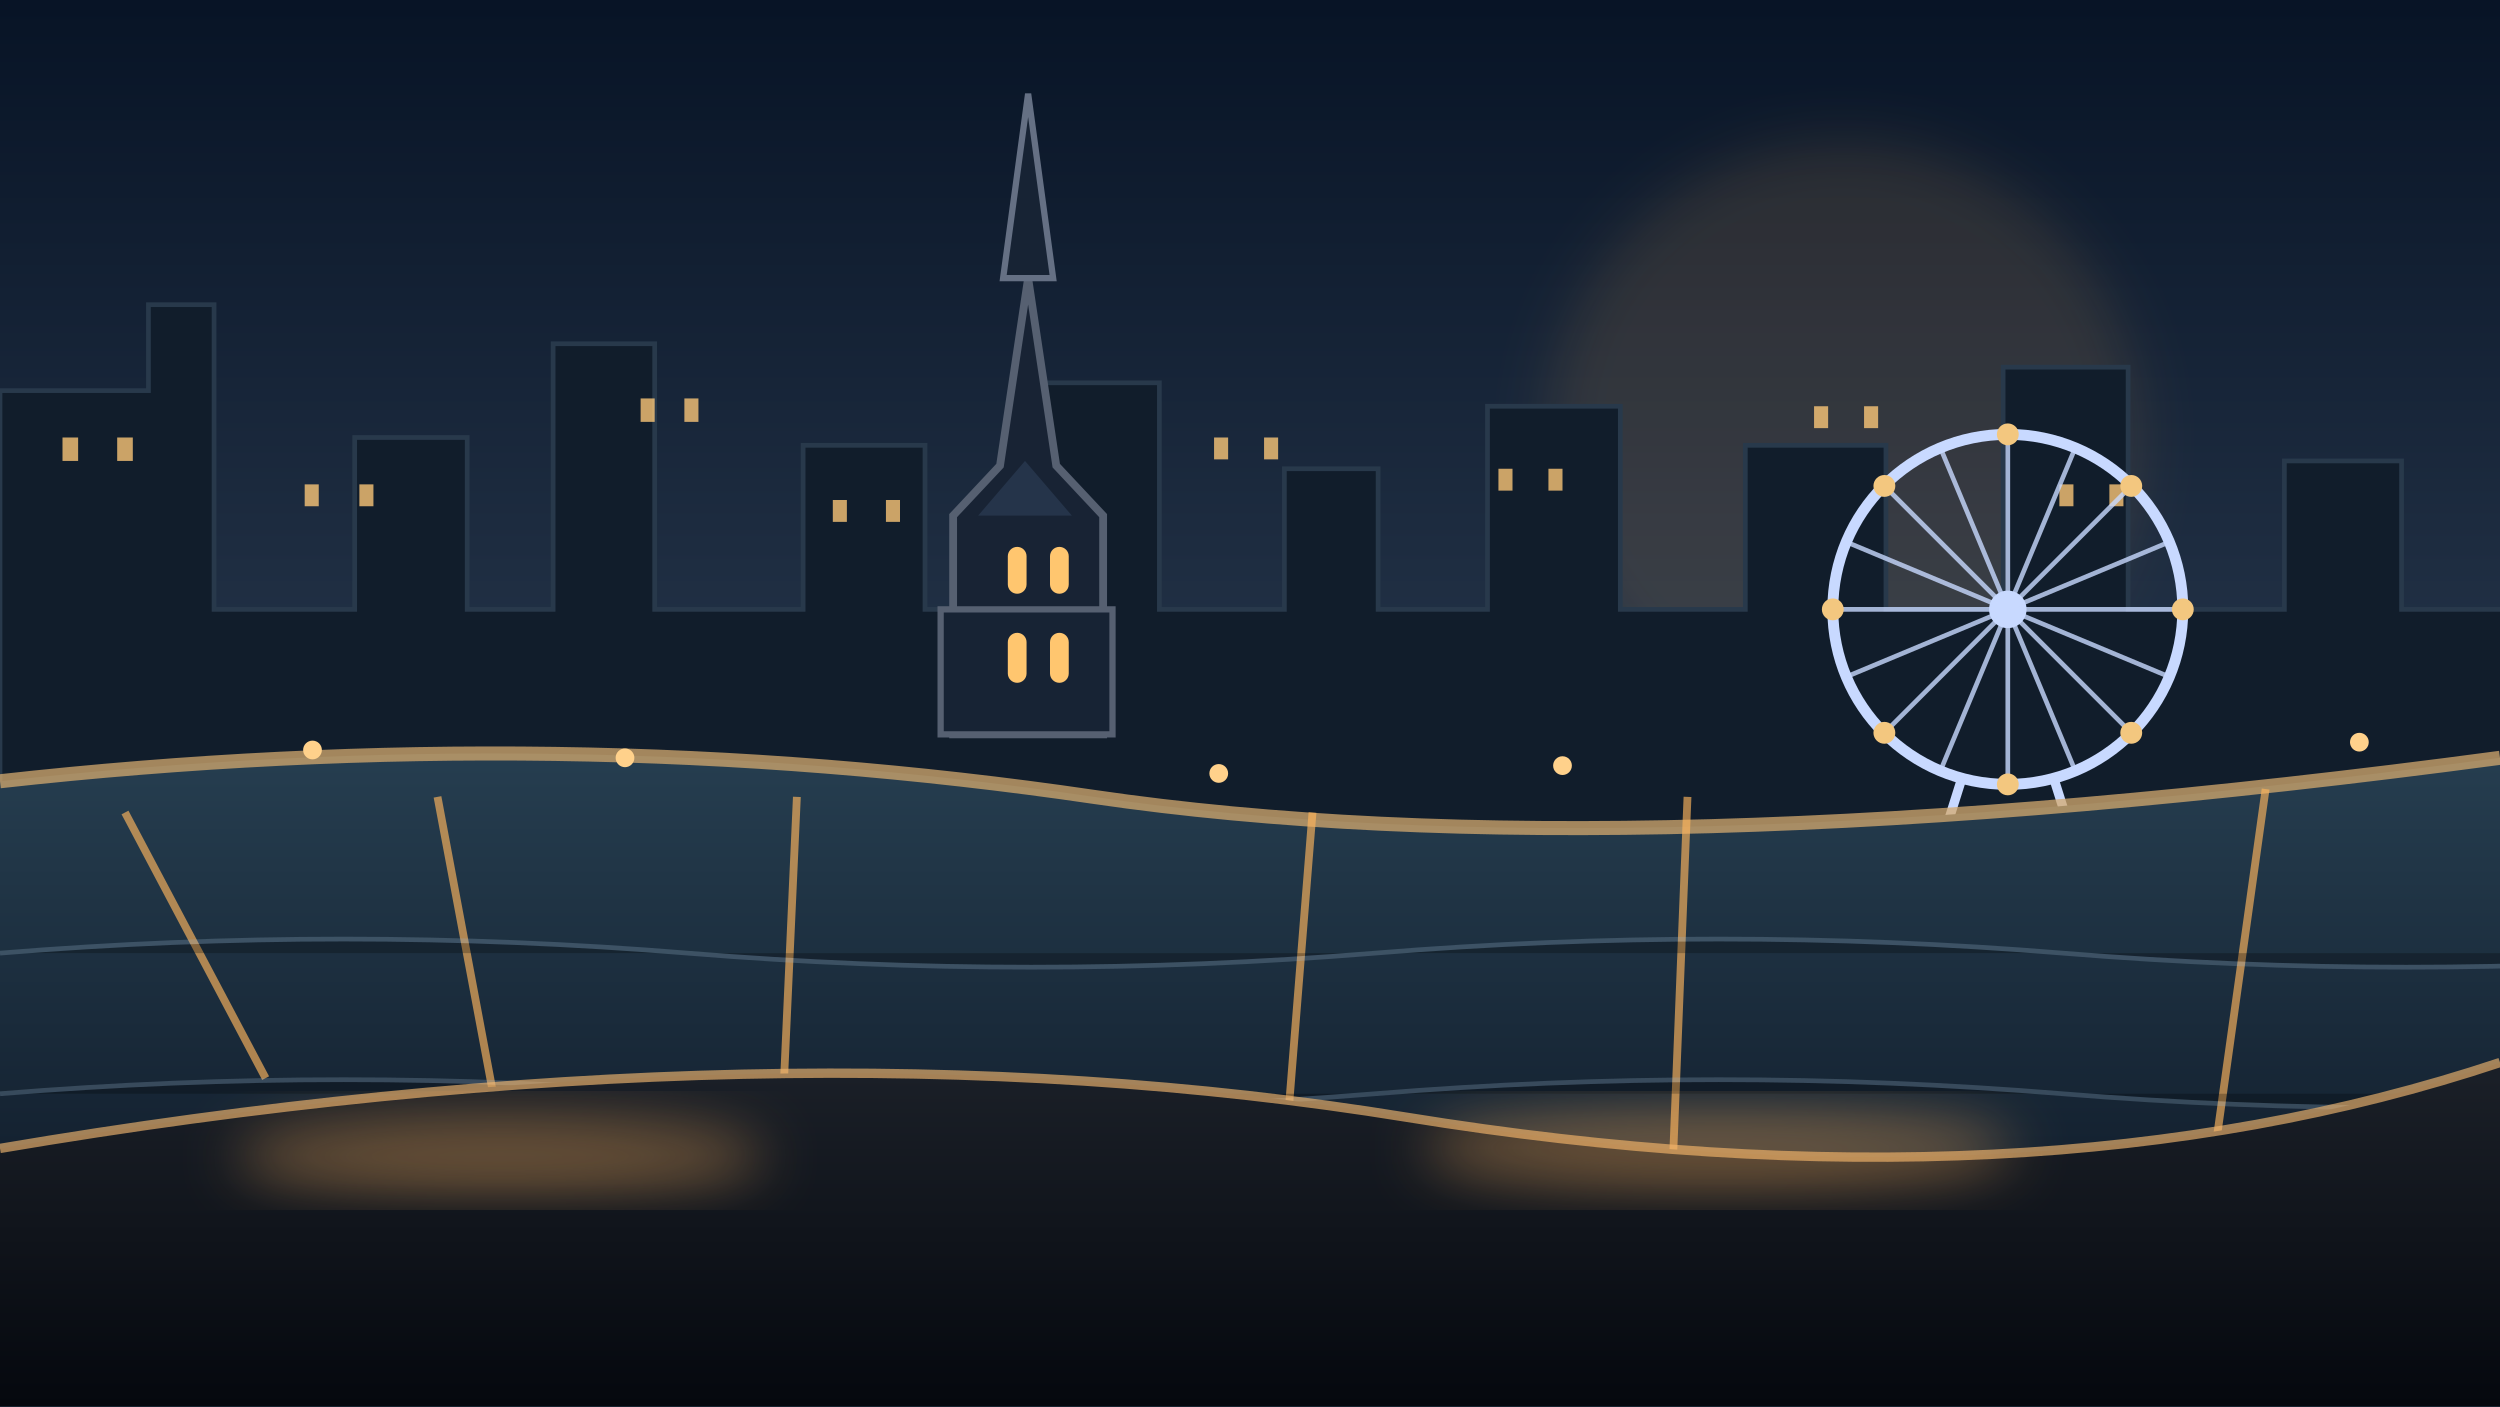
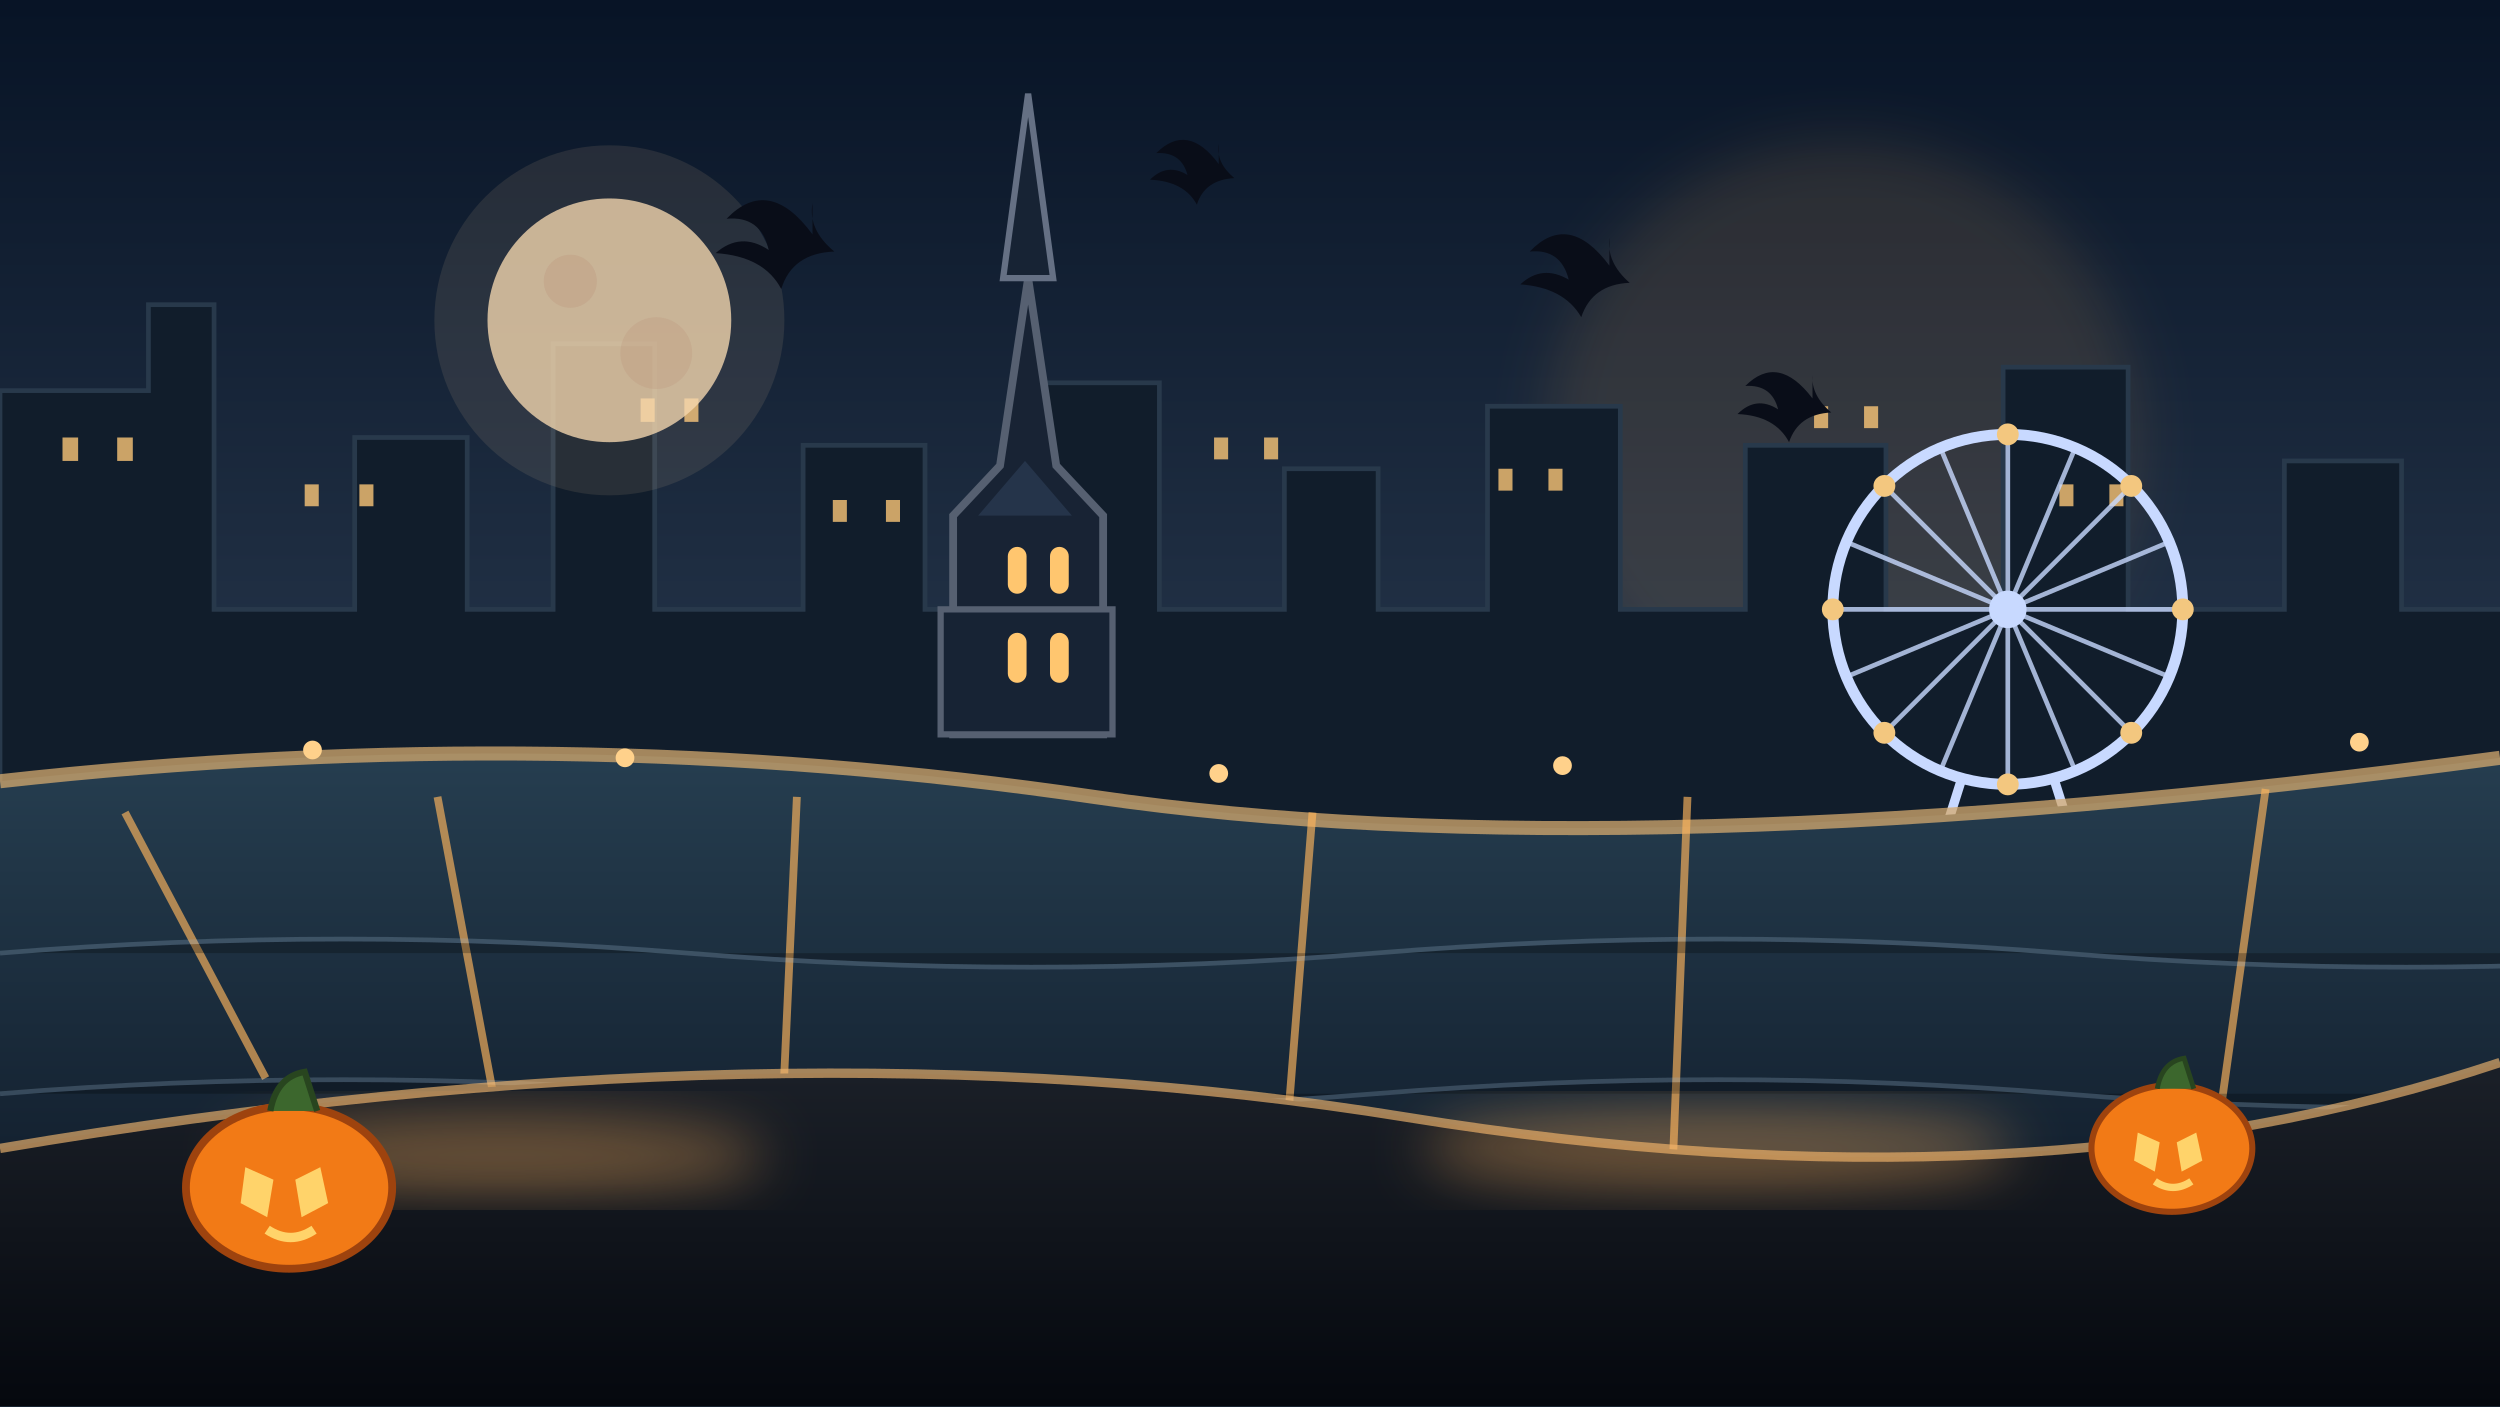
<svg xmlns="http://www.w3.org/2000/svg" width="1600" height="900" viewBox="0 0 1600 900">
  <defs>
    <linearGradient id="sky" x2="0" y2="1">
      <stop stop-color="#081426" />
      <stop offset=".55" stop-color="#26364b" />
      <stop offset="1" stop-color="#101c2a" />
    </linearGradient>
    <linearGradient id="river" x2="0" y2="1">
      <stop stop-color="#263e50" />
      <stop offset="1" stop-color="#080f1c" />
    </linearGradient>
    <linearGradient id="road" x2="0" y2="1">
      <stop stop-color="#1b2028" />
      <stop offset="1" stop-color="#05080e" />
    </linearGradient>
    <linearGradient id="glow" x2="0" y2="1">
      <stop stop-color="#ffd28b" stop-opacity=".9" />
      <stop offset="1" stop-color="#ff9c35" stop-opacity="0" />
    </linearGradient>
    <filter id="blur">
      <feGaussianBlur stdDeviation="18" />
    </filter>
  </defs>
  <rect width="1600" height="900" fill="url(#sky)" />
  <circle cx="1180" cy="280" r="190" fill="#ffb65d" opacity=".12" filter="url(#blur)" />
  <g fill="#111d2b" stroke="#28394b" stroke-width="3">
    <path d="M0 390V250h95v-55h42v195h90V280h72v110h55V220h65v170h95V285h78v105h60V245h90v145h80V300h60v90h70V260h85v130h80V285h90v105h75V235h80v155h100v-95h75v95h80v-150h80v150h70v-90h70v90h80v-130h90v130h60v-95h80v95h70v510H0z" />
  </g>
  <g fill="#ffc979" opacity=".78">
    <path d="M40 280h10v15H40zm35 0h10v15H75zm120 30h9v14h-9zm35 0h9v14h-9zm180-55h9v15h-9zm28 0h9v15h-9zm95 65h9v14h-9zm34 0h9v14h-9zm210-40h9v14h-9zm32 0h9v14h-9zm150 20h9v14h-9zm32 0h9v14h-9zm170-40h9v14h-9zm32 0h9v14h-9zm125 50h9v14h-9zm32 0h9v14h-9z" />
  </g>
  <g>
    <path d="M610 470V330l30-32 18-120 18 120 30 32v140h-96z" fill="#182334" stroke="#566071" stroke-width="5" />
    <path d="M626 330h60l-30-35z" fill="#25344a" />
    <path d="M642 178l16-118 16 118z" fill="#172334" stroke="#657084" stroke-width="4" />
    <path d="M602 470V390h110v80z" fill="#172334" stroke="#566071" stroke-width="4" />
    <g fill="#ffc66f">
      <rect x="645" y="350" width="12" height="30" rx="6" />
      <rect x="672" y="350" width="12" height="30" rx="6" />
      <rect x="645" y="405" width="12" height="32" rx="6" />
      <rect x="672" y="405" width="12" height="32" rx="6" />
    </g>
  </g>
  <g transform="translate(1285 390)" fill="none" stroke="#c8d9ff">
    <circle r="112" stroke-width="7" />
    <circle r="12" fill="#c8d9ff" stroke="none" />
    <g stroke-width="3" opacity=".8">
      <path d="M0-112V112M-112 0H112M-79-79L79 79M79-79L-79 79M-43-103L43 103M43-103L-43 103M-103-43L103 43M103-43L-103 43" />
    </g>
    <g fill="#f3c77f" stroke="none">
      <circle cy="-112" r="7" />
      <circle cy="112" r="7" />
      <circle cx="-112" r="7" />
      <circle cx="112" r="7" />
      <circle cx="-79" cy="-79" r="7" />
      <circle cx="79" cy="79" r="7" />
      <circle cx="79" cy="-79" r="7" />
      <circle cx="-79" cy="79" r="7" />
    </g>
    <path d="M-30 110L-60 205H60L30 110" stroke-width="6" />
  </g>
  <path d="M0 500 Q360 460 700 510T1600 485V900H0Z" fill="url(#river)" />
  <path d="M0 500 Q360 460 700 510T1600 485" fill="none" stroke="#d4a96e" stroke-width="9" opacity=".75" />
  <g stroke="#ffb65c" stroke-width="5" opacity=".65">
    <path d="M80 520l90 170M280 510l45 240M510 510l-10 220M840 520l-20 250M1080 510l-10 250M1450 505l-35 250" />
  </g>
  <g stroke="#9bb8d1" stroke-width="3" opacity=".25">
    <path d="M0 610q220-18 440 0t440 0t440 0t440 0M0 700q220-18 440 0t440 0t440 0t440 0M0 800q220-18 440 0t440 0t440 0t440 0" />
  </g>
  <path d="M0 735 Q500 650 900 715T1600 680V900H0Z" fill="url(#road)" />
  <path d="M0 735Q500 650 900 715T1600 680" fill="none" stroke="#f0b66e" stroke-width="6" opacity=".65" />
  <g fill="#ffb45e" opacity=".35" filter="url(#blur)">
    <ellipse cx="320" cy="740" rx="170" ry="28" />
    <ellipse cx="1100" cy="735" rx="190" ry="30" />
  </g>
  <g fill="#ffd18b">
    <circle cx="200" cy="480" r="6" />
    <circle cx="400" cy="485" r="6" />
    <circle cx="780" cy="495" r="6" />
    <circle cx="1000" cy="490" r="6" />
    <circle cx="1510" cy="475" r="6" />
  </g>
+   <circle cx="390" cy="205" r="112" fill="#ffd9a0" opacity=".10" />
+   <circle cx="390" cy="205" r="78" fill="#f6d8b0" opacity=".78" />
+   <circle cx="365" cy="180" r="17" fill="#b98e77" opacity=".28" />
+   <circle cx="420" cy="226" r="23" fill="#b98e77" opacity=".24" />
+   <g fill="#090d18">
+     <path d="M520 150q-28-38-55-10 22-2 27 20-18-12-34 2 31 2 42 23 7-23 34-24-17-14-14-31z" />
+     <path d="M1030 170q-26-35-51-9 20-2 25 18-17-10-31 3 28 2 39 21 7-21 31-22-15-13-13-29z" />
+     <path d="M1160 255q-22-29-43-8 17-1 21 15-14-9-26 3 24 1 33 18 6-18 27-19-13-11-12-24z" />
+     <path d="M780 105q-20-27-40-7 16-1 20 14-13-8-24 3 22 1 30 16 5-16 24-17-12-10-10-22z" />
+   </g>
+   <g transform="translate(185 760)">
+     <ellipse cx="0" cy="0" rx="66" ry="52" fill="#f27a16" stroke="#9e430e" stroke-width="5" />
+     <path d="M-12-49q4-22 22-25l8 25" fill="#3c672d" stroke="#28451f" stroke-width="4" />
+     <path d="M-28-13l18 8-4 24-17-9zm48 0L4-5l4 24 17-9z" fill="#ffd36a" />
+     <path d="M-14 27q15 10 30 0" fill="none" stroke="#ffd36a" stroke-width="6" />
+   </g>
+   <g transform="translate(1390 735) scale(.78)">
+     <ellipse cx="0" cy="0" rx="66" ry="52" fill="#f27a16" stroke="#9e430e" stroke-width="5" />
+     <path d="M-12-49q4-22 22-25l8 25" fill="#3c672d" stroke="#28451f" stroke-width="4" />
+     <path d="M-28-13l18 8-4 24-17-9zm48 0L4-5l4 24 17-9z" fill="#ffd36a" />
+     <path d="M-14 27q15 10 30 0" fill="none" stroke="#ffd36a" stroke-width="6" />
+   </g>
</svg>
